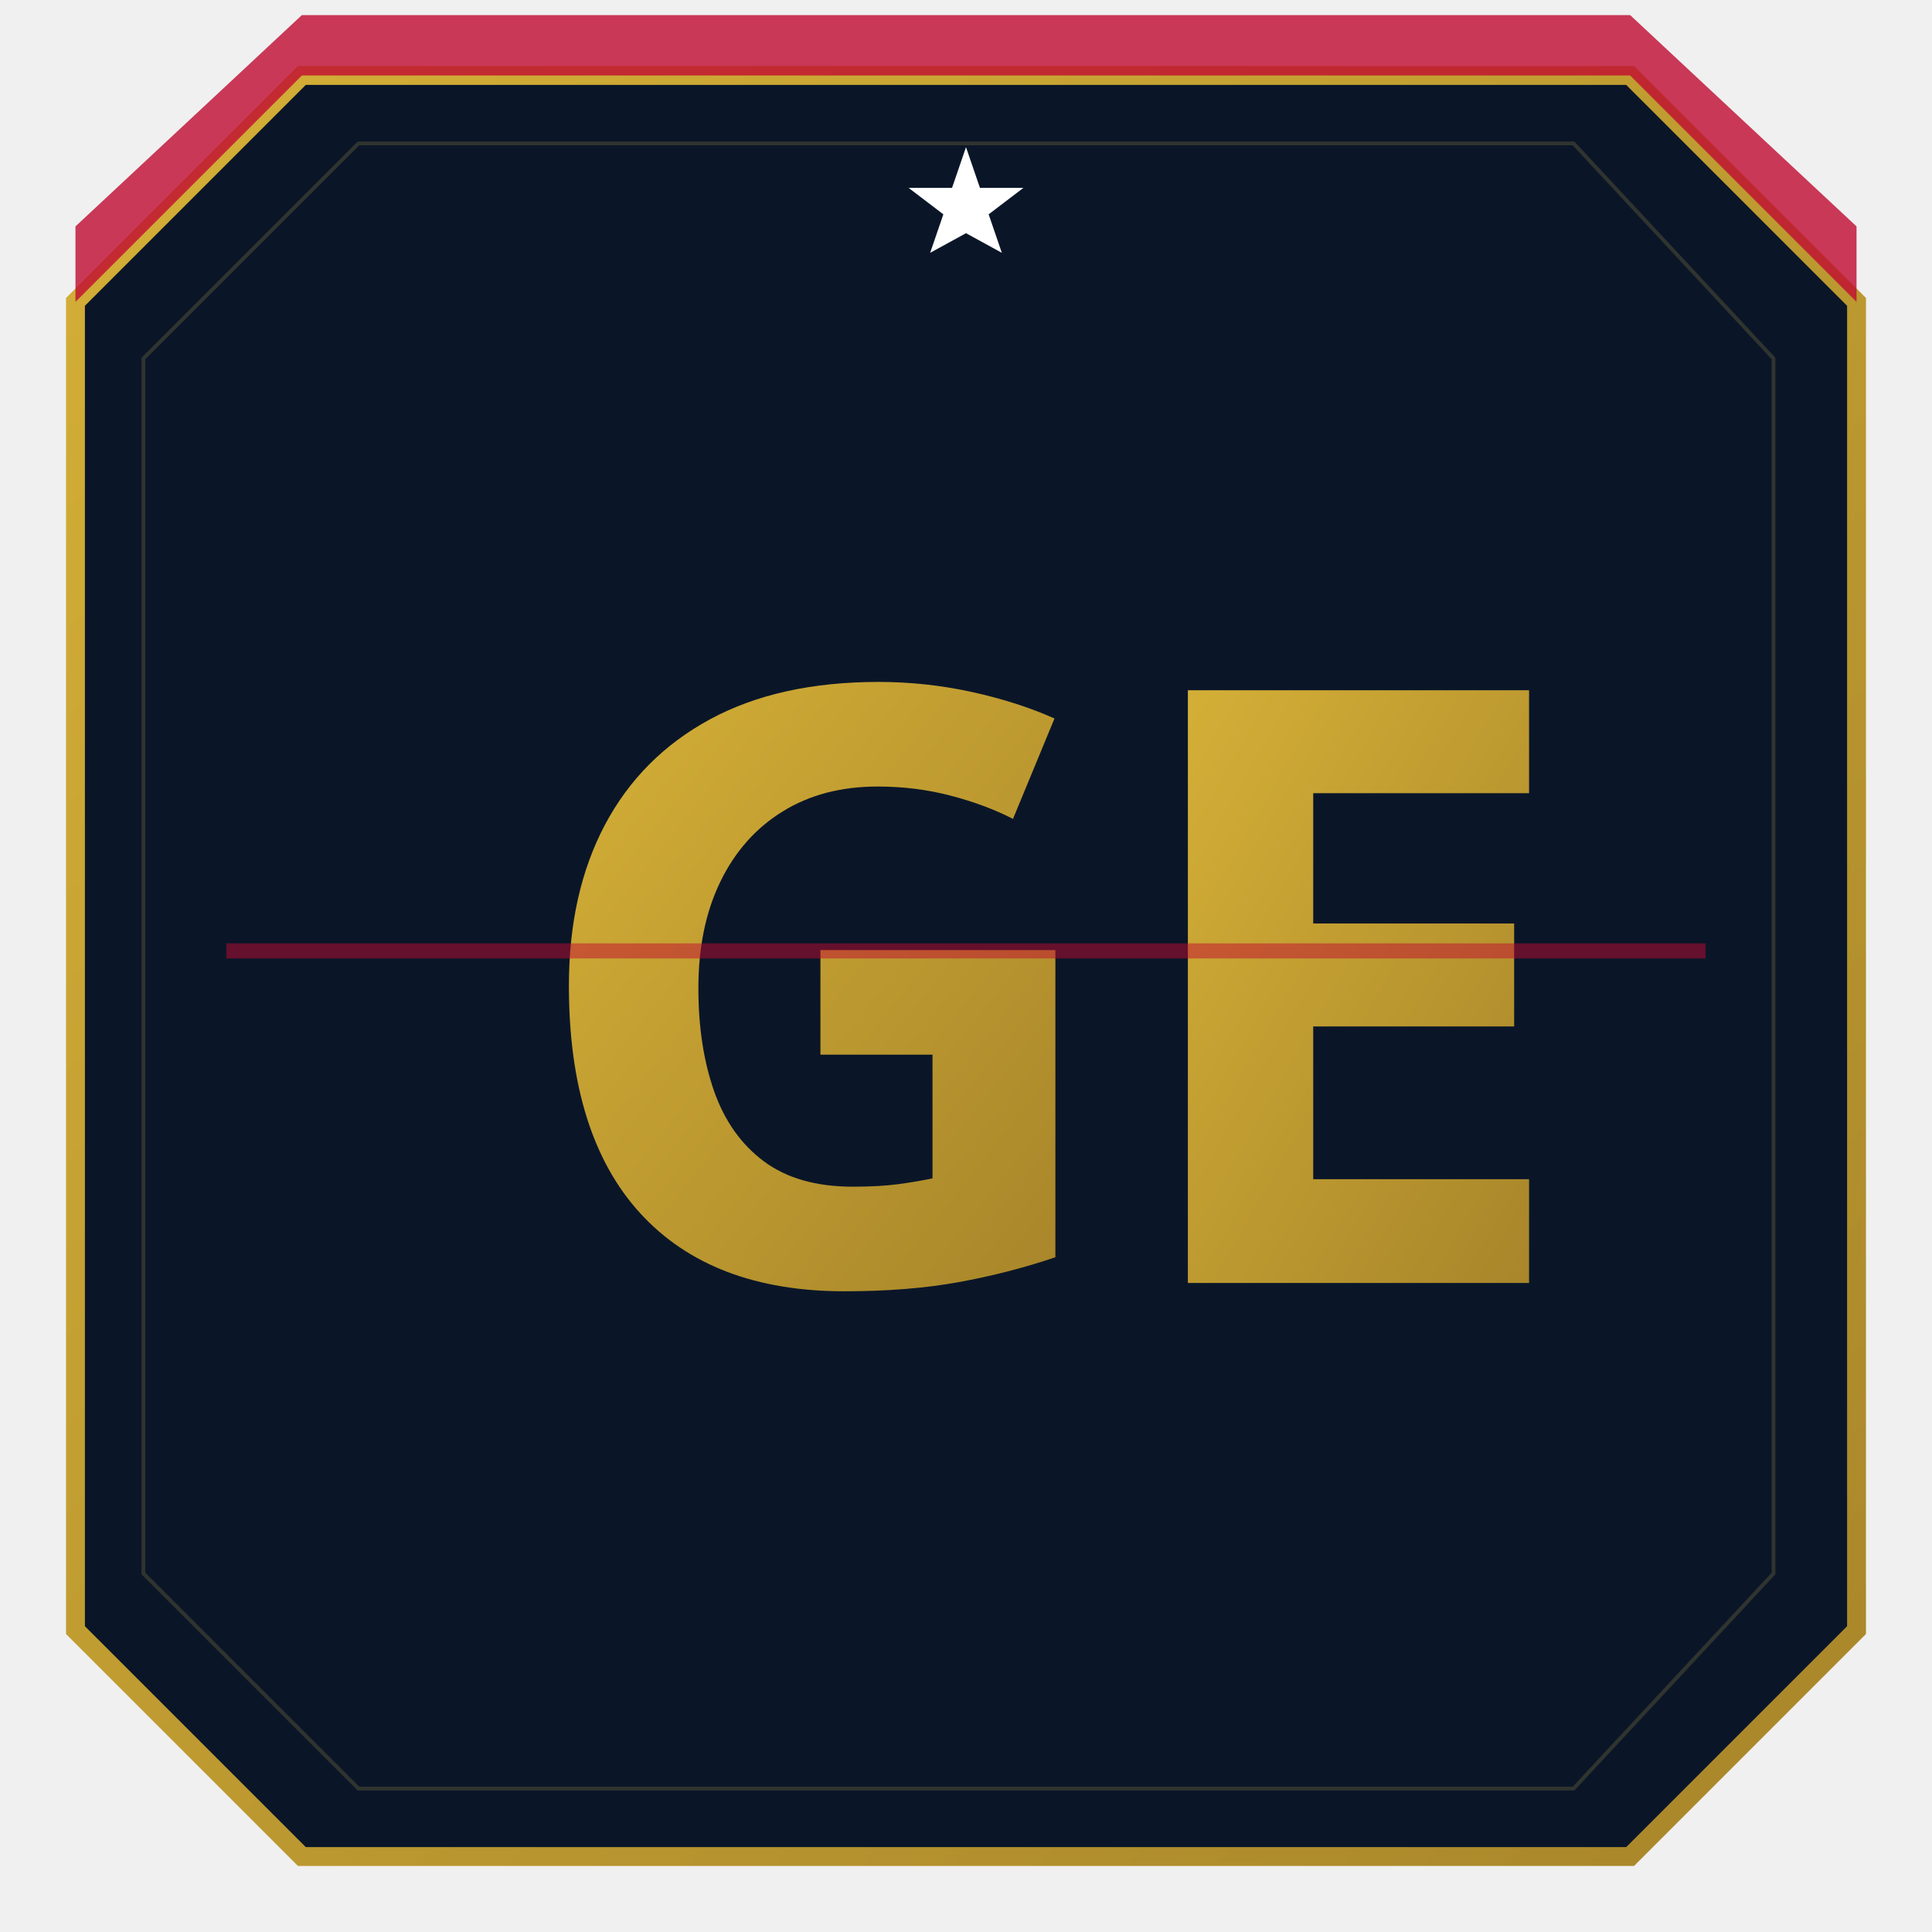
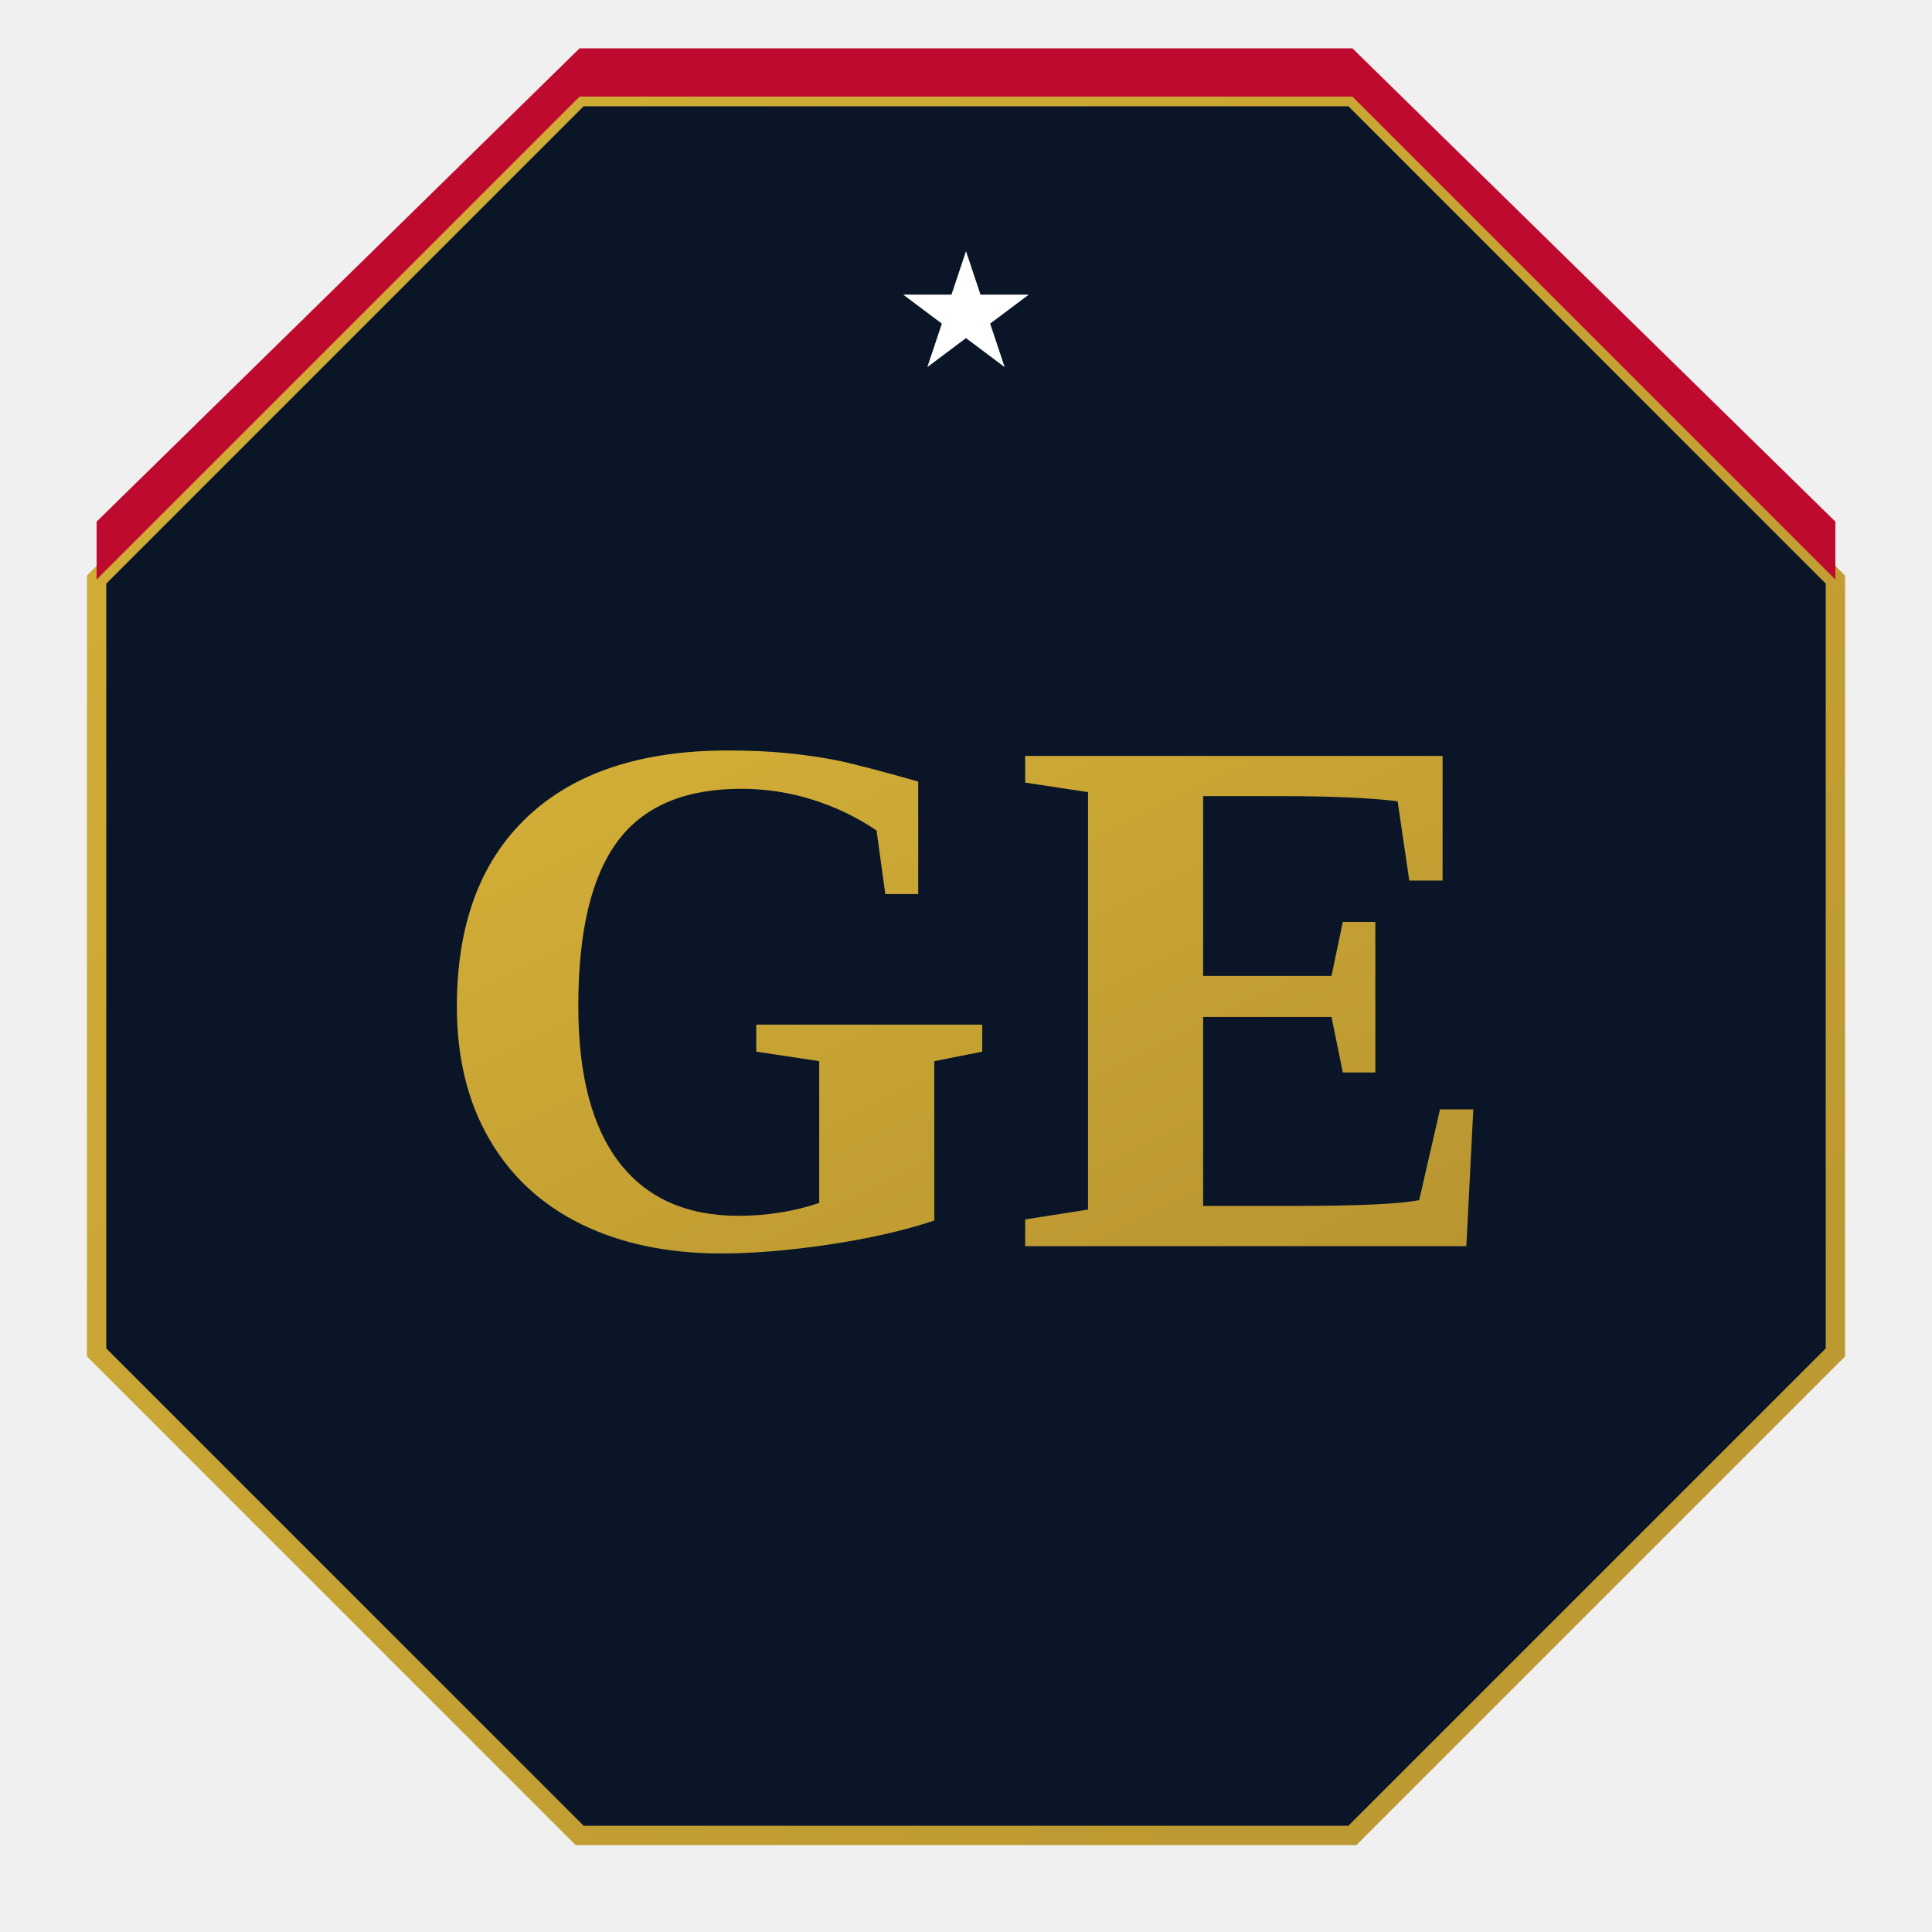
- <svg xmlns="http://www.w3.org/2000/svg" viewBox="0 0 512 512" width="512" height="512">
+ <svg xmlns="http://www.w3.org/2000/svg" viewBox="0 0 400 400" width="400" height="400">
  <defs>
-     <linearGradient id="g3" x1="0%" y1="0%" x2="100%" y2="100%">
+     <linearGradient id="mg3" x1="0%" y1="0%" x2="100%" y2="100%">
      <stop offset="0%" stop-color="#D4AF37" />
-       <stop offset="100%" stop-color="#A8862A" />
+       <stop offset="100%" stop-color="#B89530" />
    </linearGradient>
  </defs>
-   <polygon points="80,20 432,20 492,80 492,432 432,492 80,492 20,432 20,80" fill="#0A1628" stroke="url(#g3)" stroke-width="5" />
-   <polygon points="95,38 417,38 470,95 470,417 417,474 95,474 38,417 38,95" fill="none" stroke="#C9A84C" stroke-width="1" opacity="0.2" />
-   <polygon points="80,20 432,20 492,80 492,60 432,4 80,4 20,60 20,80" fill="#BF0A30" opacity="0.8" />
-   <text x="138" y="340" font-family="'Arial Black',Impact,sans-serif" font-weight="900" font-size="220" fill="url(#g3)">G</text>
-   <text x="295" y="340" font-family="'Arial Black',Impact,sans-serif" font-weight="900" font-size="220" fill="url(#g3)">E</text>
-   <rect x="60" y="250" width="392" height="4" fill="#BF0A30" opacity="0.5" />
-   <g transform="translate(256, 55)">
-     <polygon points="0,-16 3.7,-5.2 15.2,-5.2 6,1.8 9.5,12 0,6.8 -9.5,12 -6,1.8 -15.2,-5.2 -3.7,-5.2" fill="#FFFFFF" />
-   </g>
+   <polygon points="120,20 280,20 380,120 380,280 280,380 120,380 20,280 20,120" fill="#0A1628" stroke="url(#mg3)" stroke-width="4" />
+   <polygon points="120,20 280,20 380,120 380,108 280,10 120,10 20,108 20,120" fill="#BF0A30" />
+   <polygon points="200,52 203,61 213,61 205,67 208,76 200,70 192,76 195,67 187,61 197,61" fill="#FFFFFF" />
+   <text x="200" y="258" text-anchor="middle" font-family="Georgia,'Times New Roman',serif" font-weight="700" font-size="155" fill="url(#mg3)" letter-spacing="2">GE</text>
</svg>
